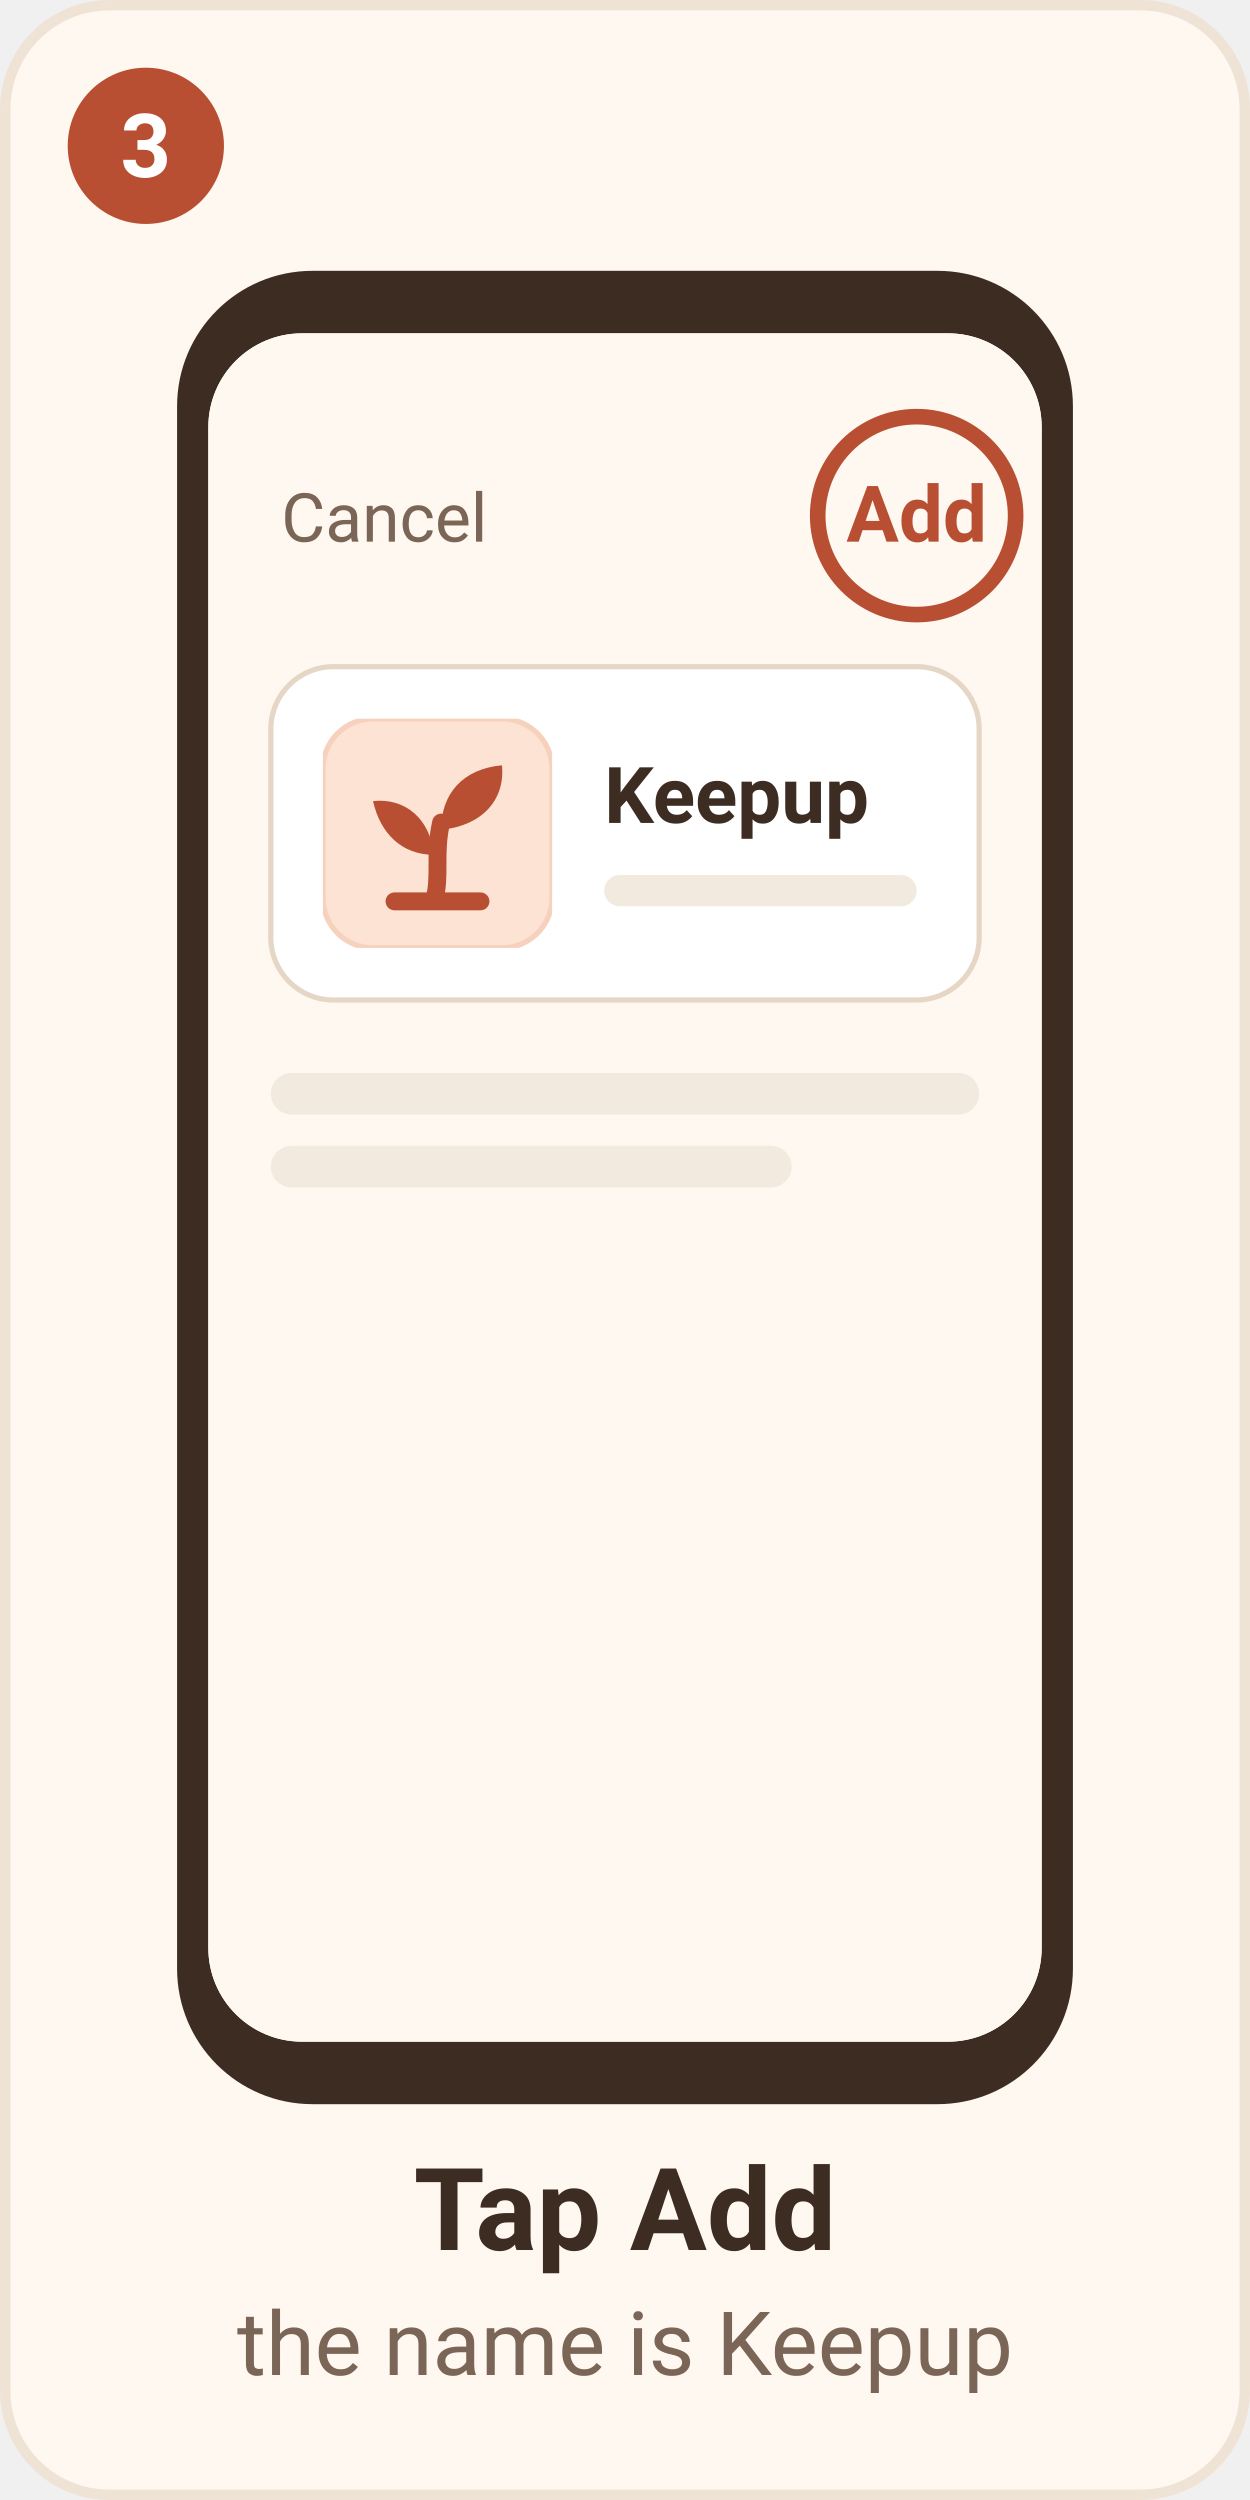
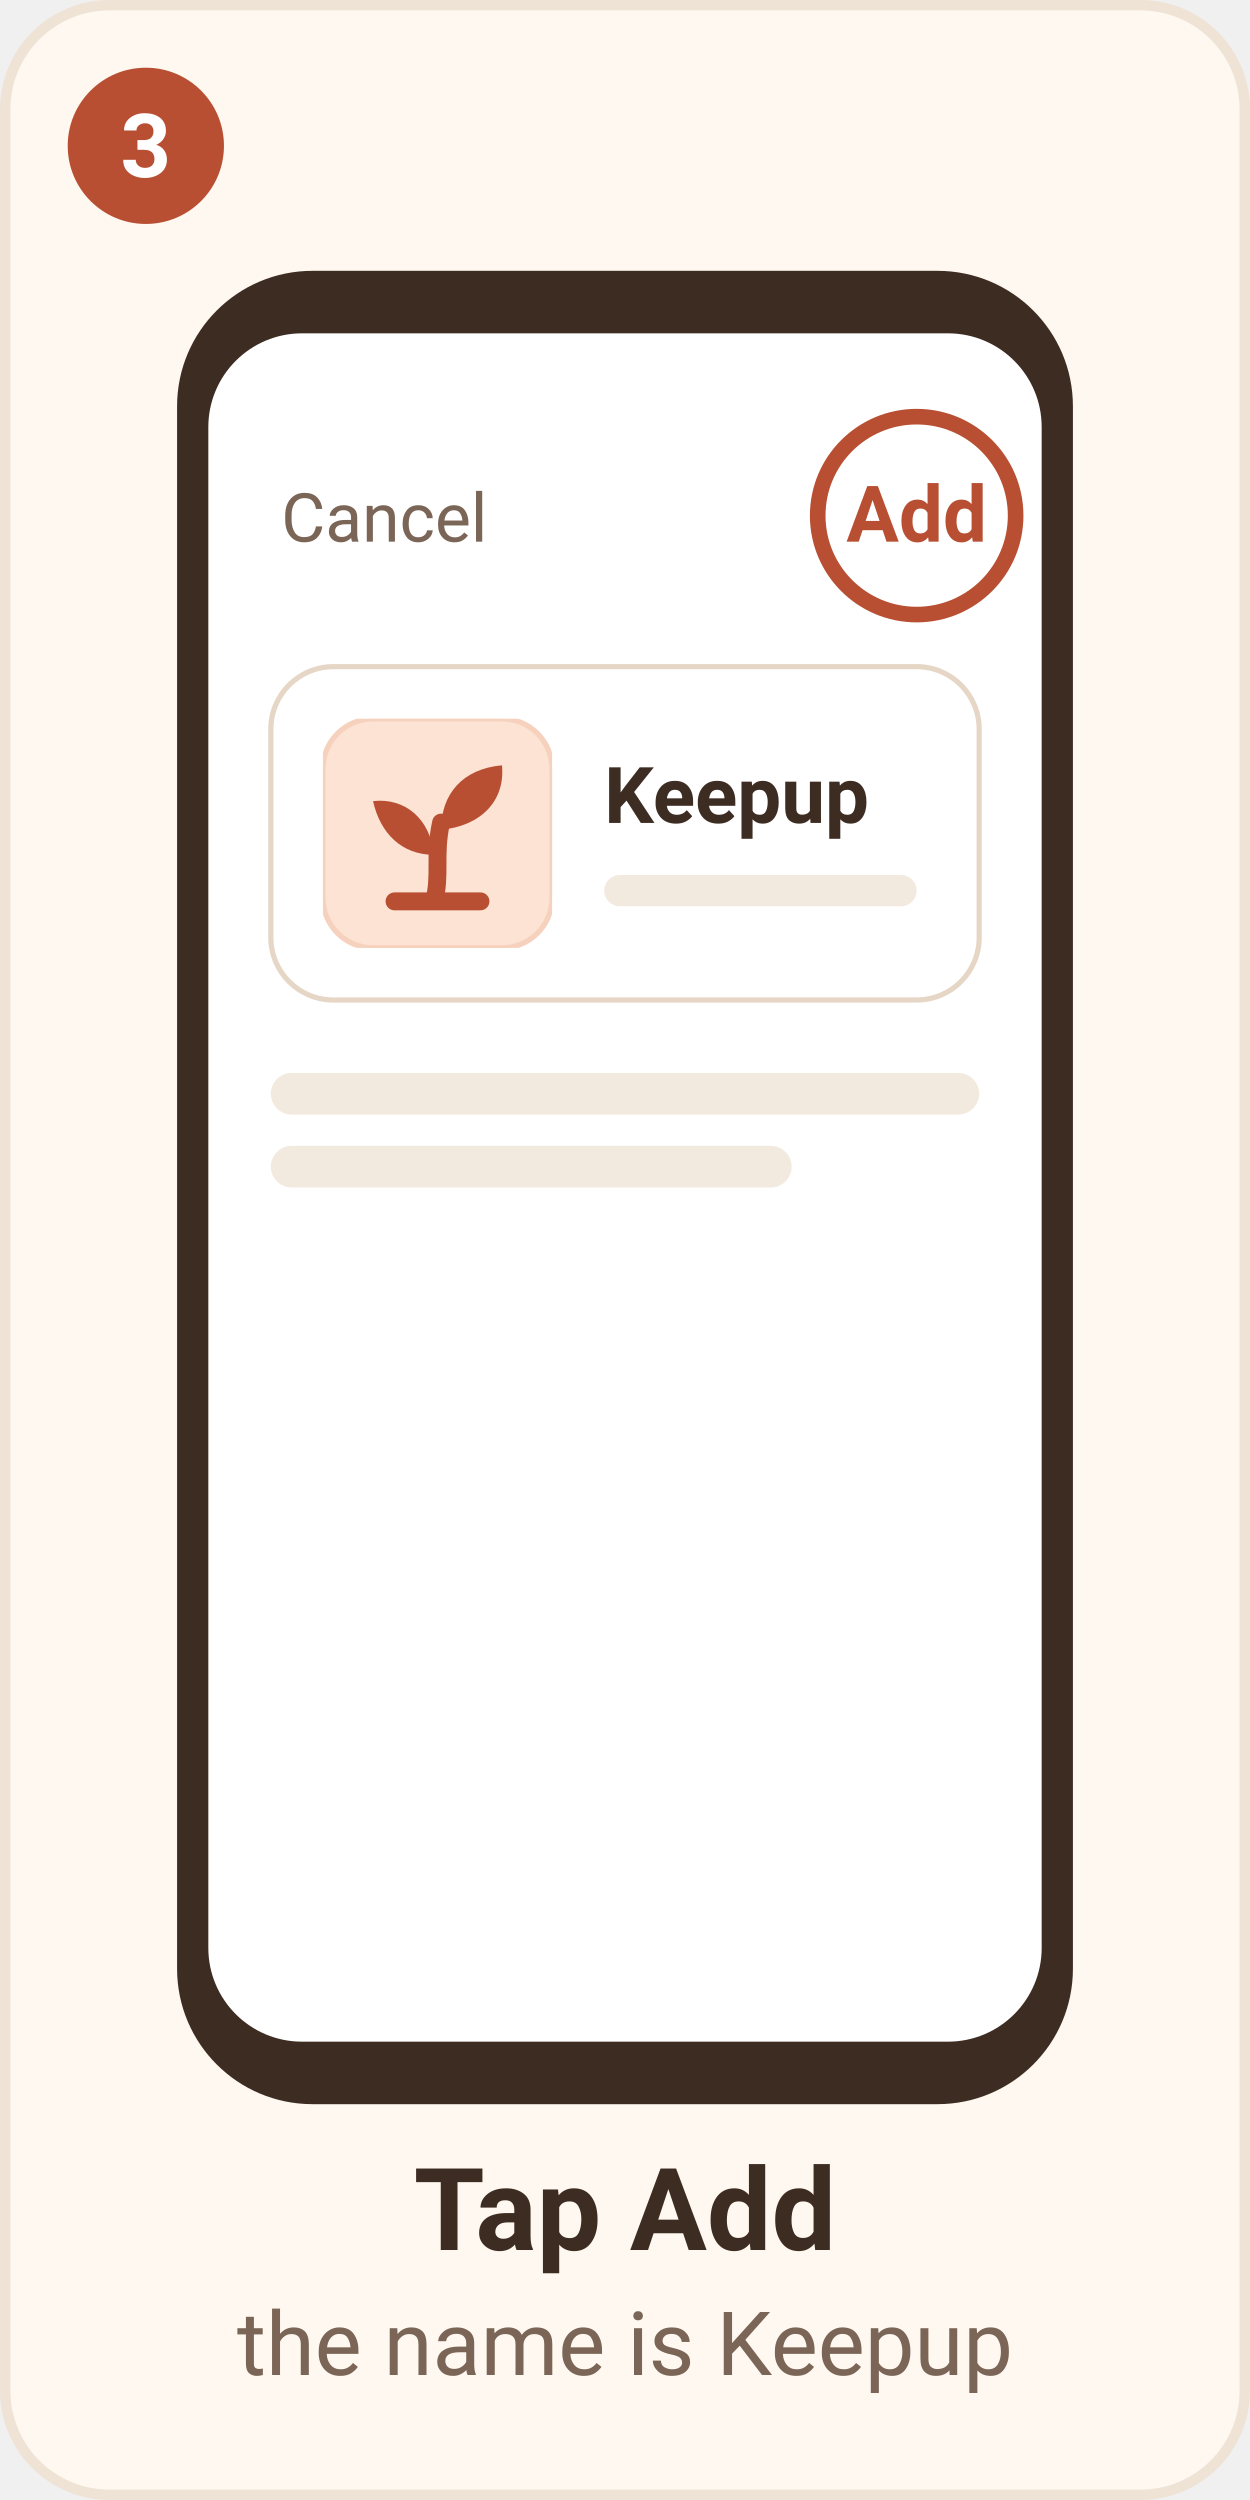
<svg xmlns="http://www.w3.org/2000/svg" width="240" height="480" viewBox="0 0 240 480" role="img" aria-label="iPhone, step 3: the Add to Home Screen screen shows the Keepup icon and name; tap Add at the top right">
  <defs>
    <symbol id="k" viewBox="0 0 64 64">
      <rect width="64" height="64" rx="14" fill="#FDE3D3" stroke="#F6D2BE" stroke-width="1.5" />
      <path d="M20 51 L44 51 M31 51 C33 44 31 38 33 29" fill="none" stroke="#B84F33" stroke-width="5" stroke-linecap="round" />
      <path d="M31 38 C22 38 16 32 14 23 C23 22 30 28 31 38 Z M33 31 C33 21 39 14 50 13 C51 23 44 30 33 31 Z" fill="#B84F33" />
    </symbol>
  </defs>
  <g font-family="system-ui,-apple-system,'Segoe UI',Roboto,sans-serif" fill="#3D2C22">
    <rect x="1" y="1" width="238" height="478" rx="20" fill="#FFF8F0" stroke="#EFE3D6" stroke-width="2" />
    <circle cx="28" cy="28" r="15" fill="#B84F33" />
    <text x="28" y="34" font-size="17" text-anchor="middle" font-weight="700" fill="#FFFFFF">3</text>
    <rect x="34" y="52" width="172" height="352" rx="26" fill="#3D2C22" />
    <rect x="40" y="64" width="160" height="328" rx="18" fill="#FFFFFF" />
-     <rect x="40" y="64" width="160" height="328" rx="18" fill="#FFF8F0" />
    <text x="54" y="104" font-size="13" fill="#7A6556">Cancel</text>
    <text x="176" y="104" font-size="15" text-anchor="middle" font-weight="700" fill="#B84F33">Add</text>
    <circle cx="176" cy="99" r="19" fill="none" stroke="#B84F33" stroke-width="3" />
    <rect x="52" y="128" width="136" height="64" rx="12" fill="#FFFFFF" stroke="#E6D6C6" />
    <use href="#k" x="62" y="138" width="44" height="44" />
    <text x="116" y="158" font-size="15" font-weight="700">Keepup</text>
    <rect x="116" y="168" width="60" height="6" rx="3" fill="#F3EADF" />
    <rect x="52" y="206" width="136" height="8" rx="4" fill="#F3EADF" />
    <rect x="52" y="220" width="100" height="8" rx="4" fill="#F3EADF" />
    <text x="120" y="432" font-size="22" text-anchor="middle" font-weight="700">Tap Add</text>
    <text x="120" y="456" font-size="17" text-anchor="middle" fill="#7A6556">the name is Keepup</text>
  </g>
</svg>
